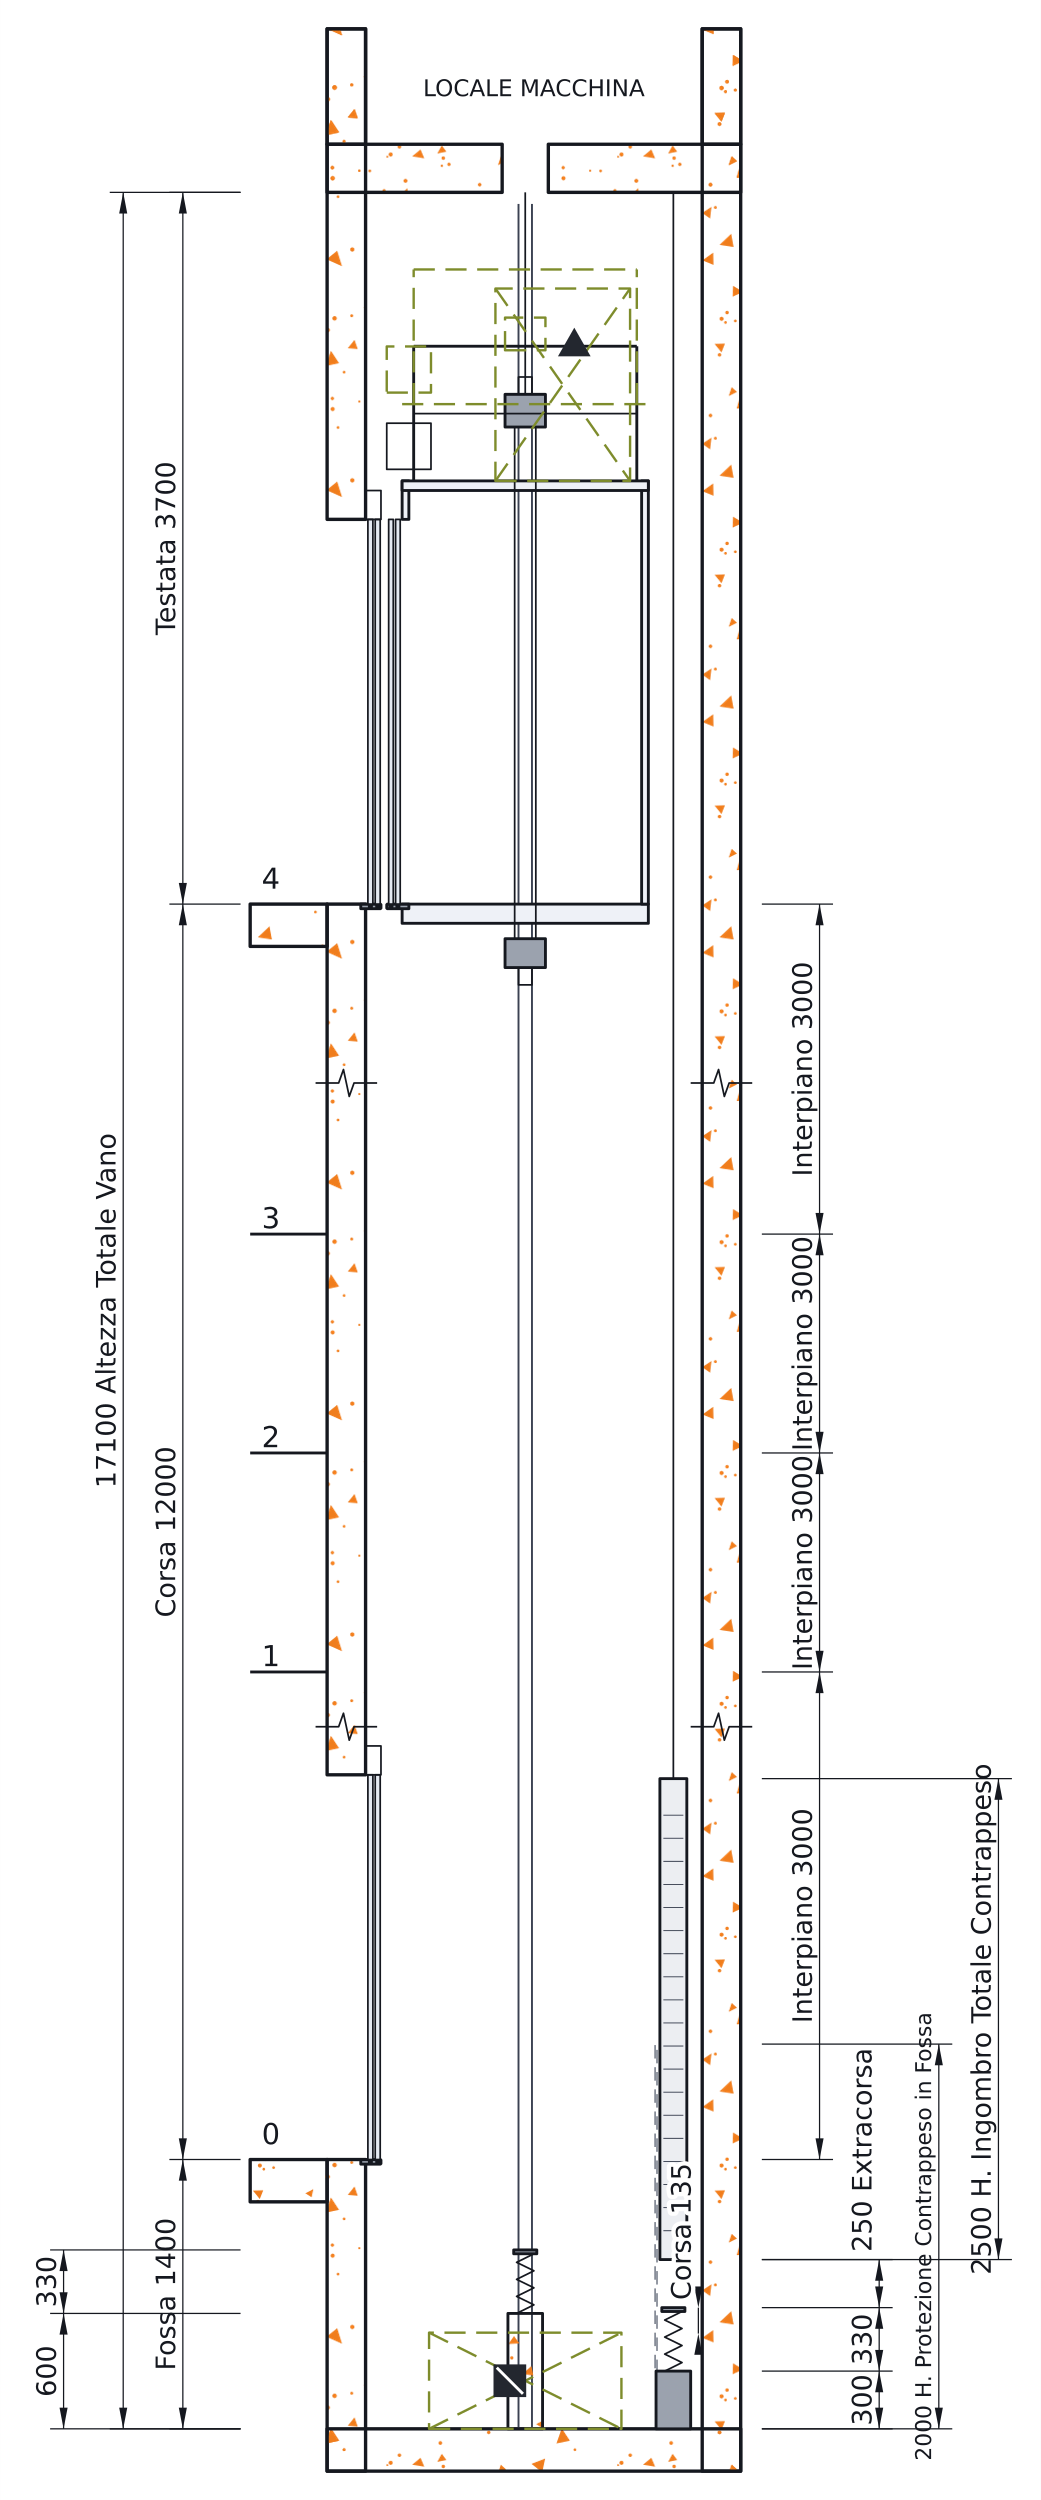
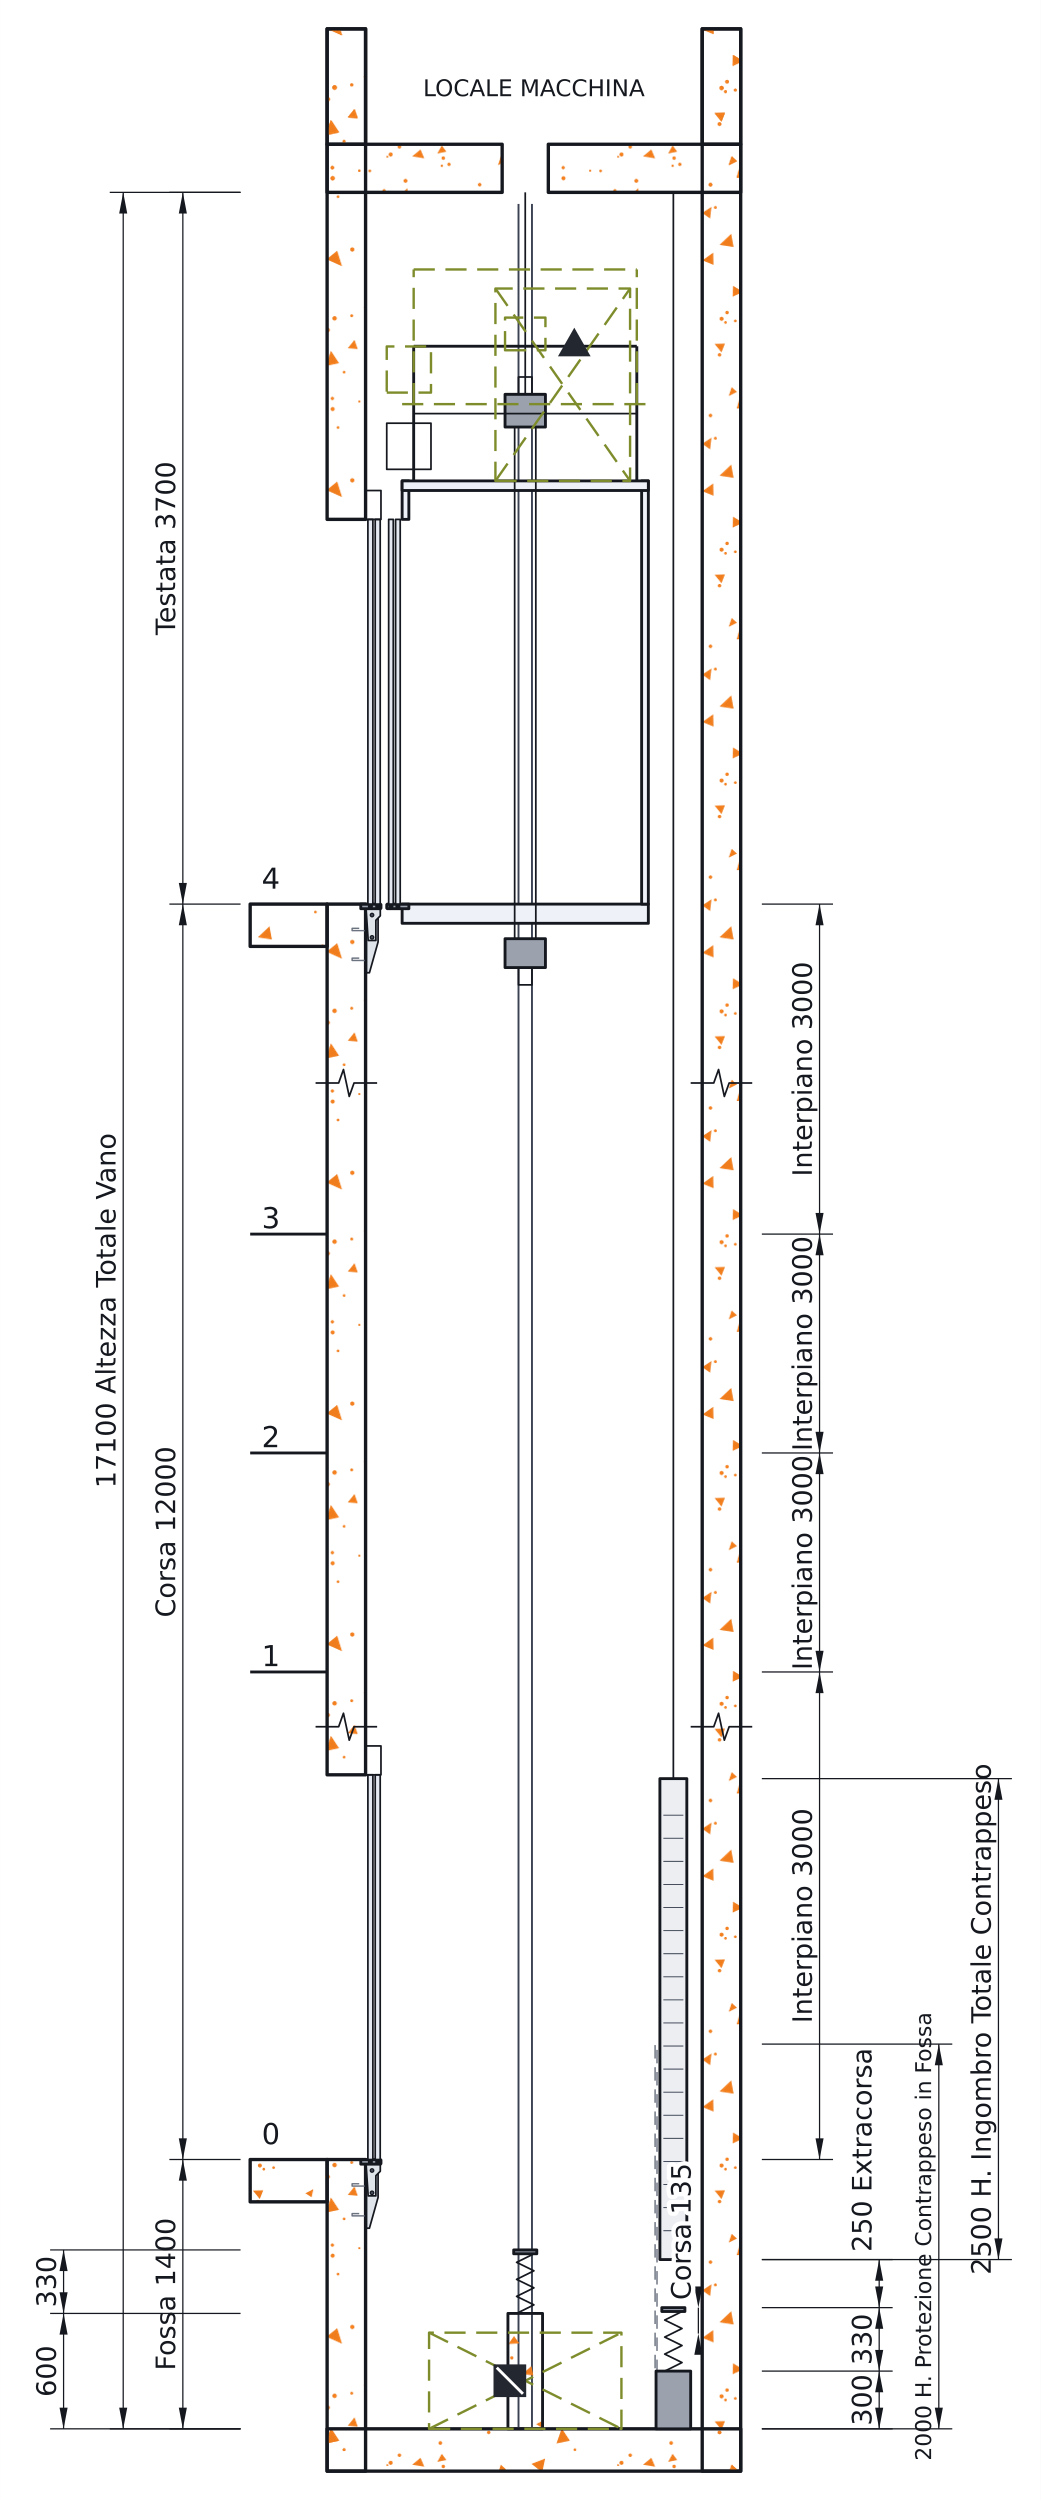
<svg xmlns="http://www.w3.org/2000/svg" width="433" height="1040" class="sheet-svg" viewBox="0 0 108.2 259.93" role="img" aria-label="Sezione A-A generata da LiftPilot" preserveAspectRatio="xMidYMid meet" data-cond="0.84">
  <defs>
    <pattern id="lp-section-concrete" patternUnits="userSpaceOnUse" width="24" height="24">
      <polygon points="18.85,16.26 20.1,16.46 19.71,15.54" fill="#ef7d1d" />
      <circle cx="1.86" cy="19.2" r="0.18" fill="#ef7d1d" />
      <circle cx="21.75" cy="8.23" r="0.19" fill="#ef7d1d" />
      <polygon points="4.06,16.26 3.76,17.17 4.61,16.75" fill="#ef7d1d" />
      <circle cx="11.14" cy="20.45" r="0.14" fill="#ef7d1d" />
      <circle cx="21.12" cy="21.3" r="0.18" fill="#ef7d1d" />
      <polygon points="7.25,16.17 8.37,17.06 8.67,15.62" fill="#ef7d1d" />
      <circle cx="14.14" cy="5.62" r="0.11" fill="#ef7d1d" />
      <circle cx="21.77" cy="14" r="0.19" fill="#ef7d1d" />
      <polygon points="11.24,13.76 10.4,12.48 9.85,14.05" fill="#ef7d1d" />
      <circle cx="14.01" cy="7.99" r="0.17" fill="#ef7d1d" />
      <circle cx="11.77" cy="14.7" r="0.14" fill="#ef7d1d" />
      <polygon points="16.73,11.47 15.71,10.15 15.07,11.47" fill="#ef7d1d" />
      <circle cx="21.93" cy="17.24" r="0.12" fill="#ef7d1d" />
      <circle cx="15.93" cy="19.82" r="0.16" fill="#ef7d1d" />
      <polygon points="2.29,11.76 3,12.64 3.36,11.73" fill="#ef7d1d" />
      <circle cx="18.54" cy="11.1" r="0.21" fill="#ef7d1d" />
      <circle cx="10.06" cy="10.32" r="0.23" fill="#ef7d1d" />
      <polygon points="8.39,12.45 8.57,11.61 7.74,12.04" fill="#ef7d1d" />
      <circle cx="3.58" cy="8.5" r="0.18" fill="#ef7d1d" />
      <circle cx="5.2" cy="5.15" r="0.17" fill="#ef7d1d" />
      <polygon points="19.07,22.08 18.26,21.59 18.3,22.28" fill="#ef7d1d" />
      <circle cx="22.67" cy="17.09" r="0.17" fill="#ef7d1d" />
      <circle cx="21.44" cy="21.66" r="0.17" fill="#ef7d1d" />
      <polygon points="1.02,3.07 2.17,3.54 2.14,2.27" fill="#ef7d1d" />
      <circle cx="6.69" cy="6.78" r="0.1" fill="#ef7d1d" />
      <circle cx="12.62" cy="1.94" r="0.22" fill="#ef7d1d" />
      <polygon points="16.86,11.6 17.89,11.91 17.7,10.87" fill="#ef7d1d" />
      <circle cx="10.55" cy="17.43" r="0.17" fill="#ef7d1d" />
      <circle cx="14.44" cy="17.77" r="0.14" fill="#ef7d1d" />
      <polygon points="21.54,0.75 21.33,2.35 22.59,1.93" fill="#ef7d1d" />
      <circle cx="2.37" cy="21.57" r="0.15" fill="#ef7d1d" />
      <circle cx="17.52" cy="15.27" r="0.18" fill="#ef7d1d" />
      <polygon points="4.01,0.31 2.8,1.46 4.26,1.68" fill="#ef7d1d" />
      <circle cx="22.08" cy="16.44" r="0.18" fill="#ef7d1d" />
      <circle cx="16.61" cy="16.06" r="0.21" fill="#ef7d1d" />
      <polygon points="17.86,6.31 17.48,7.28 18.39,7.1" fill="#ef7d1d" />
      <circle cx="10.58" cy="18.53" r="0.21" fill="#ef7d1d" />
      <circle cx="2.8" cy="12.9" r="0.18" fill="#ef7d1d" />
      <polygon points="4.21,5.72 4.16,6.85 5.24,6.35" fill="#ef7d1d" />
      <circle cx="12.56" cy="8.83" r="0.15" fill="#ef7d1d" />
      <circle cx="22.96" cy="5.43" r="0.24" fill="#ef7d1d" />
      <polygon points="14.68,4.68 15.86,5.58 16.12,3.78" fill="#ef7d1d" />
      <circle cx="8.79" cy="22.83" r="0.14" fill="#ef7d1d" />
      <circle cx="18.13" cy="9.8" r="0.18" fill="#ef7d1d" />
      <polygon points="5.99,3.65 5.43,2.89 4.85,3.71" fill="#ef7d1d" />
      <circle cx="14.37" cy="4.77" r="0.22" fill="#ef7d1d" />
      <circle cx="22.94" cy="8.42" r="0.23" fill="#ef7d1d" />
      <polygon points="7.44,6.99 7.24,6.01 6.31,6.82" fill="#ef7d1d" />
      <circle cx="22.55" cy="5.99" r="0.14" fill="#ef7d1d" />
      <circle cx="8.76" cy="17.52" r="0.15" fill="#ef7d1d" />
      <polygon points="4.84,17.56 4.59,18.48 5.64,18.33" fill="#ef7d1d" />
      <circle cx="3.42" cy="9.53" r="0.14" fill="#ef7d1d" />
      <circle cx="4.44" cy="9.37" r="0.14" fill="#ef7d1d" />
      <polygon points="15.66,1.4 16.37,2.2 16.64,1.35" fill="#ef7d1d" />
      <circle cx="16.26" cy="16.3" r="0.1" fill="#ef7d1d" />
      <circle cx="9.17" cy="3.23" r="0.13" fill="#ef7d1d" />
      <polygon points="18.33,19.56 17.17,20.84 18.56,21.16" fill="#ef7d1d" />
      <circle cx="6.38" cy="17.89" r="0.21" fill="#ef7d1d" />
      <circle cx="19.01" cy="5.49" r="0.22" fill="#ef7d1d" />
      <polygon points="12.15,12.21 13.18,12.29 12.85,11.34" fill="#ef7d1d" />
      <circle cx="14.9" cy="7.21" r="0.23" fill="#ef7d1d" />
      <circle cx="18.15" cy="18.8" r="0.2" fill="#ef7d1d" />
      <polygon points="1.96,21.51 1,22.14 1.82,22.72" fill="#ef7d1d" />
      <circle cx="3.01" cy="9.15" r="0.21" fill="#ef7d1d" />
      <circle cx="10.78" cy="9.1" r="0.23" fill="#ef7d1d" />
      <polygon points="21.46,15.96 22.4,15.77 21.92,15.13" fill="#ef7d1d" />
      <circle cx="13.35" cy="17.75" r="0.11" fill="#ef7d1d" />
      <circle cx="9.53" cy="2.38" r="0.16" fill="#ef7d1d" />
      <polygon points="9.94,2.96 11.55,3.68 11.05,2.07" fill="#ef7d1d" />
    </pattern>
  </defs>
  <rect x="0" y="0" width="108.2" height="259.93" fill="#ffffff" />
  <g stroke-linejoin="round">
    <polygon points="34,256.93 38,256.93 38,224.53 34,224.53" fill="url(#lp-section-concrete)" stroke="#15181f" stroke-width="0.35" />
    <polygon points="34,184.53 38,184.53 38,94 34,94" fill="url(#lp-section-concrete)" stroke="#15181f" stroke-width="0.35" />
    <polygon points="34,54 38,54 38,3 34,3" fill="url(#lp-section-concrete)" stroke="#15181f" stroke-width="0.35" />
    <polygon points="26,228.93 34,228.93 34,224.53 26,224.53" fill="url(#lp-section-concrete)" stroke="#15181f" stroke-width="0.35" />
+     <polygon points="36.6,230.39 38,230.39 38,230.15 36.6,230.15" fill="none" stroke="#6b7280" stroke-width="0.15" stroke-dasharray="1.4 0.9" />
+     <polygon points="36.6,227.29 38,227.29 38,227.05 36.6,227.05" fill="none" stroke="#6b7280" stroke-width="0.15" stroke-dasharray="1.4 0.9" />
+     <polygon points="38,231.67 38.1,231.67 38.1,225.27 38,225.27" fill="#dfe4ea" stroke="#15181f" stroke-width="0.18" />
+     <polygon points="38.1,231.67 38.4,231.67 39.3,228.47 39.3,225.27 38.1,225.27" fill="#dfe4ea" stroke="#15181f" stroke-width="0.18" />
+     <polygon points="38.07,225.11 39.53,225.11 39.53,225.01 38.07,225.01" fill="#dfe4ea" stroke="#15181f" stroke-width="0.18" />
+     <polygon points="38.07,225.01 39.53,225.01 39.53,225.75 39.07,226.21 39.07,228.31 38.27,228.31 38.07,225.25" fill="#dfe4ea" stroke="#15181f" stroke-width="0.18" />
+     <circle cx="38.67" cy="225.67" r="0.16" fill="#ffffff" stroke="#15181f" stroke-width="0.18" />
+     <circle cx="38.67" cy="225.67" r="0.08" fill="none" stroke="#3b4252" stroke-width="0.1" />
+     <circle cx="38.67" cy="227.99" r="0.16" fill="#ffffff" stroke="#15181f" stroke-width="0.18" />
+     <circle cx="38.67" cy="227.99" r="0.08" fill="none" stroke="#3b4252" stroke-width="0.1" />
    <polygon points="37.5,225.01 39.54,225.01 39.6,224.95 39.6,224.59 39.54,224.53 39.39,224.53 39.37,224.55 39.37,224.81 39.15,224.81 39.15,224.55 39.13,224.53 39.07,224.53 39.05,224.55 39.03,224.53 38.99,224.53 38.97,224.55 38.95,224.53 38.91,224.53 38.89,224.55 38.87,224.53 38.83,224.53 38.81,224.55 38.79,224.53 38.75,224.53 38.73,224.55 38.71,224.53 38.63,224.53 38.61,224.55 38.61,224.81 38.39,224.81 38.39,224.55 38.37,224.53 38.31,224.53 38.29,224.55 38.27,224.53 38.23,224.53 38.21,224.55 38.19,224.53 38.15,224.53 38.13,224.55 38.11,224.53 38.07,224.53 38.05,224.55 38.03,224.53 37.99,224.53 37.97,224.55 37.95,224.53 37.91,224.53 37.89,224.55 37.87,224.53 37.83,224.53 37.81,224.55 37.79,224.53 37.75,224.53 37.73,224.55 37.71,224.53 37.67,224.53 37.65,224.55 37.63,224.53 37.5,224.53" fill="#9ba2ae" stroke="#15181f" stroke-width="0.3" />
    <polygon points="39,224.53 39.52,224.53 39.52,184.53 39,184.53" fill="#e5eaf2" stroke="#15181f" stroke-width="0.18" />
    <polygon points="38.24,224.53 38.76,224.53 38.76,184.53 38.24,184.53" fill="#e5eaf2" stroke="#15181f" stroke-width="0.18" />
    <polygon points="38,184.53 39.6,184.53 39.6,181.53 38,181.53" fill="none" stroke="#15181f" stroke-width="0.18" />
    <line x1="26" y1="173.84" x2="34" y2="173.84" stroke="#15181f" stroke-width="0.3" />
    <line x1="26" y1="151.07" x2="34" y2="151.07" stroke="#15181f" stroke-width="0.3" />
    <line x1="26" y1="128.31" x2="34" y2="128.31" stroke="#15181f" stroke-width="0.3" />
    <polygon points="26,98.4 34,98.4 34,94 26,94" fill="url(#lp-section-concrete)" stroke="#15181f" stroke-width="0.35" />
+     <polygon points="36.6,99.86 38,99.86 38,99.62 36.6,99.62" fill="none" stroke="#6b7280" stroke-width="0.15" stroke-dasharray="1.4 0.9" />
+     <polygon points="36.6,96.76 38,96.76 38,96.52 36.6,96.52" fill="none" stroke="#6b7280" stroke-width="0.15" stroke-dasharray="1.4 0.9" />
+     <polygon points="38,101.14 38.1,101.14 38.1,94.74 38,94.74" fill="#dfe4ea" stroke="#15181f" stroke-width="0.18" />
+     <polygon points="38.1,101.14 38.4,101.14 39.3,97.94 39.3,94.74 38.1,94.74" fill="#dfe4ea" stroke="#15181f" stroke-width="0.18" />
+     <polygon points="38.07,94.58 39.53,94.58 39.53,94.48 38.07,94.48" fill="#dfe4ea" stroke="#15181f" stroke-width="0.18" />
+     <polygon points="38.07,94.48 39.53,94.48 39.53,95.22 39.07,95.68 39.07,97.78 38.27,97.78 38.07,94.72" fill="#dfe4ea" stroke="#15181f" stroke-width="0.18" />
+     <circle cx="38.67" cy="95.14" r="0.16" fill="#ffffff" stroke="#15181f" stroke-width="0.18" />
+     <circle cx="38.67" cy="95.14" r="0.08" fill="none" stroke="#3b4252" stroke-width="0.1" />
+     <circle cx="38.67" cy="97.46" r="0.16" fill="#ffffff" stroke="#15181f" stroke-width="0.18" />
+     <circle cx="38.67" cy="97.46" r="0.08" fill="none" stroke="#3b4252" stroke-width="0.1" />
    <polygon points="37.5,94.48 39.54,94.48 39.6,94.42 39.6,94.06 39.54,94 39.39,94 39.37,94.02 39.37,94.28 39.15,94.28 39.15,94.02 39.13,94 39.07,94 39.05,94.02 39.03,94 38.99,94 38.97,94.02 38.95,94 38.91,94 38.89,94.02 38.87,94 38.83,94 38.81,94.02 38.79,94 38.75,94 38.73,94.02 38.71,94 38.63,94 38.61,94.02 38.61,94.28 38.39,94.28 38.39,94.02 38.37,94 38.31,94 38.29,94.02 38.27,94 38.23,94 38.21,94.02 38.19,94 38.15,94 38.13,94.02 38.11,94 38.07,94 38.05,94.02 38.03,94 37.99,94 37.97,94.02 37.95,94 37.91,94 37.89,94.02 37.87,94 37.83,94 37.81,94.02 37.79,94 37.75,94 37.73,94.02 37.71,94 37.67,94 37.65,94.02 37.63,94 37.5,94" fill="#9ba2ae" stroke="#15181f" stroke-width="0.3" />
    <polygon points="39,94 39.52,94 39.52,54 39,54" fill="#e5eaf2" stroke="#15181f" stroke-width="0.18" />
    <polygon points="38.24,94 38.76,94 38.76,54 38.24,54" fill="#e5eaf2" stroke="#15181f" stroke-width="0.18" />
    <polygon points="38,54 39.6,54 39.6,51 38,51" fill="none" stroke="#15181f" stroke-width="0.18" />
    <polygon points="73,256.93 77,256.93 77,3 73,3" fill="url(#lp-section-concrete)" stroke="#15181f" stroke-width="0.35" />
    <polyline points="32.8,179.53 35.2,179.53 35.7,178.13 36.3,180.93 36.8,179.53 39.2,179.53" fill="none" stroke="#15181f" stroke-width="0.18" />
    <polyline points="71.8,179.53 74.2,179.53 74.7,178.13 75.3,180.93 75.8,179.53 78.2,179.53" fill="none" stroke="#15181f" stroke-width="0.18" />
    <polyline points="32.8,112.6 35.2,112.6 35.7,111.2 36.3,114 36.8,112.6 39.2,112.6" fill="none" stroke="#15181f" stroke-width="0.18" />
    <polyline points="71.8,112.6 74.2,112.6 74.7,111.2 75.3,114 75.8,112.6 78.2,112.6" fill="none" stroke="#15181f" stroke-width="0.18" />
    <polygon points="34,256.93 77,256.93 77,252.53 34,252.53" fill="url(#lp-section-concrete)" stroke="#15181f" stroke-width="0.35" />
    <polygon points="34,20 52.2,20 52.2,15 34,15" fill="url(#lp-section-concrete)" stroke="#15181f" stroke-width="0.35" />
    <polygon points="57,20 77,20 77,15 57,15" fill="url(#lp-section-concrete)" stroke="#15181f" stroke-width="0.35" />
    <polygon points="34,15 38,15 38,3 34,3" fill="url(#lp-section-concrete)" stroke="#15181f" stroke-width="0.35" />
    <polygon points="73,15 77,15 77,3 73,3" fill="url(#lp-section-concrete)" stroke="#15181f" stroke-width="0.35" />
    <line x1="53.9" y1="252.53" x2="53.9" y2="21.2" stroke="#3b4252" stroke-width="0.2" />
    <line x1="55.3" y1="252.53" x2="55.3" y2="21.2" stroke="#3b4252" stroke-width="0.2" />
    <polygon points="68.6,234.93 71.4,234.93 71.4,184.93 68.6,184.93" fill="#eceef2" stroke="#15181f" stroke-width="0.3" />
    <line x1="68.96" y1="231.93" x2="71.04" y2="231.93" stroke="#3b4252" stroke-width="0.1" />
    <line x1="68.96" y1="229.53" x2="71.04" y2="229.53" stroke="#3b4252" stroke-width="0.1" />
    <line x1="68.96" y1="227.13" x2="71.04" y2="227.13" stroke="#3b4252" stroke-width="0.1" />
    <line x1="68.96" y1="224.73" x2="71.04" y2="224.73" stroke="#3b4252" stroke-width="0.1" />
    <line x1="68.96" y1="222.33" x2="71.04" y2="222.33" stroke="#3b4252" stroke-width="0.1" />
    <line x1="68.96" y1="219.93" x2="71.04" y2="219.93" stroke="#3b4252" stroke-width="0.1" />
    <line x1="68.96" y1="217.53" x2="71.04" y2="217.53" stroke="#3b4252" stroke-width="0.1" />
    <line x1="68.96" y1="215.13" x2="71.04" y2="215.13" stroke="#3b4252" stroke-width="0.1" />
    <line x1="68.96" y1="212.73" x2="71.04" y2="212.73" stroke="#3b4252" stroke-width="0.1" />
    <line x1="68.96" y1="210.33" x2="71.04" y2="210.33" stroke="#3b4252" stroke-width="0.1" />
    <line x1="68.96" y1="207.93" x2="71.04" y2="207.93" stroke="#3b4252" stroke-width="0.1" />
    <line x1="68.96" y1="205.53" x2="71.04" y2="205.53" stroke="#3b4252" stroke-width="0.1" />
    <line x1="68.96" y1="203.13" x2="71.04" y2="203.13" stroke="#3b4252" stroke-width="0.1" />
    <line x1="68.96" y1="200.73" x2="71.04" y2="200.73" stroke="#3b4252" stroke-width="0.1" />
    <line x1="68.96" y1="198.33" x2="71.04" y2="198.33" stroke="#3b4252" stroke-width="0.1" />
    <line x1="68.96" y1="195.93" x2="71.04" y2="195.93" stroke="#3b4252" stroke-width="0.1" />
    <line x1="68.96" y1="193.53" x2="71.04" y2="193.53" stroke="#3b4252" stroke-width="0.1" />
    <line x1="68.96" y1="191.13" x2="71.04" y2="191.13" stroke="#3b4252" stroke-width="0.1" />
    <line x1="68.96" y1="188.73" x2="71.04" y2="188.73" stroke="#3b4252" stroke-width="0.1" />
    <line x1="70" y1="184.93" x2="70" y2="20" stroke="#15181f" stroke-width="0.18" />
    <polygon points="68.1,246.53 68.3,246.53 68.3,212.53 68.1,212.53" fill="none" stroke="#6b7280" stroke-width="0.15" stroke-dasharray="1.4 0.9" />
    <polygon points="52.8,252.53 56.4,252.53 56.4,240.53 52.8,240.53" fill="url(#lp-section-concrete)" stroke="#15181f" stroke-width="0.3" />
    <polyline points="53.7,240.53 55.5,239.64 53.7,238.76 55.5,237.87 53.7,236.99 55.5,236.1 53.7,235.22 55.5,234.33" fill="none" stroke="#15181f" stroke-width="0.18" />
    <polygon points="53.4,234.33 55.8,234.33 55.8,233.93 53.4,233.93" fill="#9ba2ae" stroke="#15181f" stroke-width="0.3" />
    <polygon points="68.2,252.53 71.8,252.53 71.8,246.53 68.2,246.53" fill="#9ba2ae" stroke="#15181f" stroke-width="0.3" />
    <polyline points="69.1,246.53 70.9,245.64 69.1,244.76 70.9,243.87 69.1,242.99 70.9,242.1 69.1,241.22 70.9,240.33" fill="none" stroke="#15181f" stroke-width="0.18" />
    <polygon points="68.8,240.33 71.2,240.33 71.2,239.93 68.8,239.93" fill="#9ba2ae" stroke="#15181f" stroke-width="0.3" />
    <polygon points="44.6,252.53 64.6,252.53 64.6,242.53 44.6,242.53" fill="none" stroke="#7e8c2c" stroke-width="0.25" stroke-dasharray="2.2 1.1" />
    <line x1="44.6" y1="252.53" x2="64.6" y2="242.53" stroke="#7e8c2c" stroke-width="0.25" stroke-dasharray="2.2 1.1" />
    <line x1="44.6" y1="242.53" x2="64.6" y2="252.53" stroke="#7e8c2c" stroke-width="0.25" stroke-dasharray="2.2 1.1" />
    <polygon points="41.8,96 67.4,96 67.4,94 41.8,94" fill="#eef1f7" stroke="#15181f" stroke-width="0.3" />
    <polygon points="41.8,54 42.5,54 42.5,50 41.8,50" fill="#eef1f7" stroke="#15181f" stroke-width="0.3" />
    <polygon points="42.5,94.48 40.26,94.48 40.2,94.42 40.2,94.06 40.26,94 40.34,94 40.36,94.02 40.38,94 40.42,94 40.44,94.02 40.46,94 40.51,94 40.53,94.02 40.53,94.28 40.75,94.28 40.75,94.02 40.77,94 40.83,94 40.85,94.02 40.87,94 40.91,94 40.93,94.02 40.95,94 40.99,94 41.01,94.02 41.03,94 41.07,94 41.09,94.02 41.11,94 41.23,94 41.25,94.02 41.25,94.28 41.47,94.28 41.47,94.02 41.49,94 41.55,94 41.57,94.02 41.59,94 41.63,94 41.65,94.02 41.67,94 41.71,94 41.73,94.02 41.75,94 41.79,94 41.81,94.02 41.83,94 41.87,94 41.89,94.02 41.91,94 41.95,94 41.97,94.02 41.99,94 42.03,94 42.05,94.02 42.07,94 42.11,94 42.13,94.02 42.15,94 42.19,94 42.21,94.02 42.23,94 42.27,94 42.29,94.02 42.31,94 42.35,94 42.37,94.02 42.39,94 42.5,94" fill="#9ba2ae" stroke="#15181f" stroke-width="0.3" />
    <polygon points="40.4,94 40.88,94 40.88,54 40.4,54" fill="#e5eaf2" stroke="#15181f" stroke-width="0.18" />
    <polygon points="41.12,94 41.6,94 41.6,54 41.12,54" fill="#e5eaf2" stroke="#15181f" stroke-width="0.18" />
    <polygon points="40.2,48.8 44.8,48.8 44.8,44 40.2,44" fill="none" stroke="#15181f" stroke-width="0.18" />
    <polygon points="66.7,94 67.4,94 67.4,50 66.7,50" fill="#eef1f7" stroke="#15181f" stroke-width="0.3" />
    <polygon points="41.8,51 67.4,51 67.4,50 41.8,50" fill="#eef1f7" stroke="#15181f" stroke-width="0.3" />
    <polygon points="53.5,100.6 55.7,100.6 55.7,41 53.5,41" fill="none" stroke="#15181f" stroke-width="0.18" />
    <polygon points="53.9,41 55.3,41 55.3,39.2 53.9,39.2" fill="none" stroke="#15181f" stroke-width="0.18" />
    <polygon points="53.9,102.4 55.3,102.4 55.3,100.6 53.9,100.6" fill="none" stroke="#15181f" stroke-width="0.18" />
    <polygon points="52.5,44.4 56.7,44.4 56.7,41 52.5,41" fill="#9ba2ae" stroke="#15181f" stroke-width="0.3" />
    <polygon points="52.5,100.6 56.7,100.6 56.7,97.6 52.5,97.6" fill="#9ba2ae" stroke="#15181f" stroke-width="0.3" />
    <line x1="54.6" y1="41" x2="54.6" y2="20" stroke="#15181f" stroke-width="0.18" />
    <line x1="43" y1="36" x2="66.2" y2="36" stroke="#15181f" stroke-width="0.3" />
    <line x1="43" y1="50" x2="43" y2="36" stroke="#15181f" stroke-width="0.3" />
    <line x1="66.2" y1="50" x2="66.2" y2="36" stroke="#15181f" stroke-width="0.3" />
    <line x1="43" y1="43" x2="66.2" y2="43" stroke="#15181f" stroke-width="0.18" />
    <polygon points="51.5,50 65.5,50 65.5,30 51.5,30" fill="none" stroke="#7e8c2c" stroke-width="0.25" stroke-dasharray="2.2 1.1" />
    <line x1="51.5" y1="50" x2="65.5" y2="30" stroke="#7e8c2c" stroke-width="0.25" stroke-dasharray="2.2 1.1" />
    <line x1="51.5" y1="30" x2="65.5" y2="50" stroke="#7e8c2c" stroke-width="0.25" stroke-dasharray="2.2 1.1" />
    <line x1="41.8" y1="42.02" x2="67.4" y2="42.02" stroke="#7e8c2c" stroke-width="0.25" stroke-dasharray="2.2 1.1" />
    <polygon points="40.2,40.82 44.8,40.82 44.8,36.02 40.2,36.02" fill="none" stroke="#7e8c2c" stroke-width="0.25" stroke-dasharray="2.2 1.1" />
    <polygon points="52.5,36.42 56.7,36.42 56.7,33.02 52.5,33.02" fill="none" stroke="#7e8c2c" stroke-width="0.25" stroke-dasharray="2.2 1.1" />
    <line x1="43" y1="28.02" x2="66.2" y2="28.02" stroke="#7e8c2c" stroke-width="0.25" stroke-dasharray="2.2 1.1" />
    <line x1="43" y1="42.02" x2="43" y2="28.02" stroke="#7e8c2c" stroke-width="0.25" stroke-dasharray="2.2 1.1" />
    <line x1="66.2" y1="42.02" x2="66.2" y2="28.02" stroke="#7e8c2c" stroke-width="0.25" stroke-dasharray="2.2 1.1" />
    <text x="27.2" y="222.93" font-size="3" font-family="'DejaVu Sans', Verdana, 'Segoe UI', Arial, sans-serif" font-weight="400" text-anchor="start" textLength="1.6" lengthAdjust="spacingAndGlyphs" fill="#15181f">0</text>
    <text x="27.2" y="173.23" font-size="3" font-family="'DejaVu Sans', Verdana, 'Segoe UI', Arial, sans-serif" font-weight="400" text-anchor="start" textLength="1.6" lengthAdjust="spacingAndGlyphs" fill="#15181f">1</text>
    <text x="27.2" y="150.47" font-size="3" font-family="'DejaVu Sans', Verdana, 'Segoe UI', Arial, sans-serif" font-weight="400" text-anchor="start" textLength="1.6" lengthAdjust="spacingAndGlyphs" fill="#15181f">2</text>
    <text x="27.2" y="127.7" font-size="3" font-family="'DejaVu Sans', Verdana, 'Segoe UI', Arial, sans-serif" font-weight="400" text-anchor="start" textLength="1.6" lengthAdjust="spacingAndGlyphs" fill="#15181f">3</text>
    <text x="27.2" y="92.4" font-size="3" font-family="'DejaVu Sans', Verdana, 'Segoe UI', Arial, sans-serif" font-weight="400" text-anchor="start" textLength="1.6" lengthAdjust="spacingAndGlyphs" fill="#15181f">4</text>
    <text x="55.5" y="10" font-size="2.4" font-family="'DejaVu Sans', Verdana, 'Segoe UI', Arial, sans-serif" font-weight="400" text-anchor="middle" textLength="19.46" lengthAdjust="spacingAndGlyphs" fill="#15181f">LOCALE MACCHINA</text>
    <polygon points="51.3,249.23 54.7,249.23 54.7,245.83 51.3,245.83" fill="#23272f" stroke="none" />
    <line x1="51.64" y1="246.17" x2="54.36" y2="248.89" stroke="#ffffff" stroke-width="0.3" />
    <polygon points="58,37.05 61.4,37.05 59.7,34.07" fill="#23272f" stroke="none" />
    <line x1="25" y1="252.53" x2="17.6" y2="252.53" stroke="#15181f" stroke-width="0.13" />
    <line x1="25" y1="224.53" x2="17.6" y2="224.53" stroke="#15181f" stroke-width="0.13" />
    <line x1="25" y1="94" x2="17.6" y2="94" stroke="#15181f" stroke-width="0.13" />
    <line x1="25" y1="20" x2="17.6" y2="20" stroke="#15181f" stroke-width="0.13" />
    <line x1="19" y1="252.53" x2="19" y2="20" stroke="#15181f" stroke-width="0.13" />
    <polygon points="19,252.53 19.42,250.33 18.58,250.33" fill="#15181f" stroke="none" />
    <polygon points="19,224.53 18.58,226.73 19.42,226.73" fill="#15181f" stroke="none" />
    <text x="18.2" y="238.53" font-size="2.8" font-family="'DejaVu Sans', Verdana, 'Segoe UI', Arial, sans-serif" font-weight="400" text-anchor="middle" textLength="13.42" lengthAdjust="spacingAndGlyphs" fill="#15181f" transform="rotate(-90 18.2 238.53)">Fossa 1400</text>
    <polygon points="19,224.53 19.42,222.33 18.58,222.33" fill="#15181f" stroke="none" />
    <polygon points="19,94 18.58,96.2 19.42,96.2" fill="#15181f" stroke="none" />
    <text x="18.2" y="159.27" font-size="2.8" font-family="'DejaVu Sans', Verdana, 'Segoe UI', Arial, sans-serif" font-weight="400" text-anchor="middle" textLength="14.94" lengthAdjust="spacingAndGlyphs" fill="#15181f" transform="rotate(-90 18.2 159.27)">Corsa 12000</text>
    <polygon points="19,94 19.42,91.8 18.58,91.8" fill="#15181f" stroke="none" />
    <polygon points="19,20 18.58,22.2 19.42,22.2" fill="#15181f" stroke="none" />
    <text x="18.2" y="57" font-size="2.8" font-family="'DejaVu Sans', Verdana, 'Segoe UI', Arial, sans-serif" font-weight="400" text-anchor="middle" textLength="15.57" lengthAdjust="spacingAndGlyphs" fill="#15181f" transform="rotate(-90 18.2 57)">Testata 3700</text>
    <line x1="25" y1="252.53" x2="11.4" y2="252.53" stroke="#15181f" stroke-width="0.13" />
    <line x1="25" y1="20" x2="11.4" y2="20" stroke="#15181f" stroke-width="0.13" />
    <line x1="12.8" y1="252.53" x2="12.8" y2="20" stroke="#15181f" stroke-width="0.13" />
    <polygon points="12.8,252.53 13.22,250.33 12.38,250.33" fill="#15181f" stroke="none" />
    <polygon points="12.8,20 12.38,22.2 13.22,22.2" fill="#15181f" stroke="none" />
    <text x="12" y="136.27" font-size="2.8" font-family="'DejaVu Sans', Verdana, 'Segoe UI', Arial, sans-serif" font-weight="400" text-anchor="middle" textLength="31.59" lengthAdjust="spacingAndGlyphs" fill="#15181f" transform="rotate(-90 12 136.27)">17100 Altezza Totale Vano</text>
    <line x1="79.2" y1="224.53" x2="86.6" y2="224.53" stroke="#15181f" stroke-width="0.13" />
    <line x1="79.2" y1="173.84" x2="86.6" y2="173.84" stroke="#15181f" stroke-width="0.13" />
    <line x1="79.2" y1="151.07" x2="86.6" y2="151.07" stroke="#15181f" stroke-width="0.13" />
    <line x1="79.2" y1="128.31" x2="86.6" y2="128.31" stroke="#15181f" stroke-width="0.13" />
    <line x1="79.2" y1="94" x2="86.6" y2="94" stroke="#15181f" stroke-width="0.13" />
    <line x1="85.2" y1="224.53" x2="85.2" y2="94" stroke="#15181f" stroke-width="0.13" />
    <polygon points="85.2,224.53 85.62,222.33 84.78,222.33" fill="#15181f" stroke="none" />
    <polygon points="85.2,173.84 84.78,176.04 85.62,176.04" fill="#15181f" stroke="none" />
    <text x="84.4" y="199.18" font-size="2.8" font-family="'DejaVu Sans', Verdana, 'Segoe UI', Arial, sans-serif" font-weight="400" text-anchor="middle" textLength="18.77" lengthAdjust="spacingAndGlyphs" fill="#15181f" transform="rotate(-90 84.4 199.18)">Interpiano 3000</text>
    <polygon points="85.2,173.84 85.62,171.64 84.78,171.64" fill="#15181f" stroke="none" />
    <polygon points="85.2,151.07 84.78,153.27 85.62,153.27" fill="#15181f" stroke="none" />
    <text x="84.4" y="162.46" font-size="2.8" font-family="'DejaVu Sans', Verdana, 'Segoe UI', Arial, sans-serif" font-weight="400" text-anchor="middle" textLength="18.77" lengthAdjust="spacingAndGlyphs" fill="#15181f" transform="rotate(-90 84.4 162.46)">Interpiano 3000</text>
    <polygon points="85.2,151.07 85.62,148.87 84.78,148.87" fill="#15181f" stroke="none" />
    <polygon points="85.2,128.31 84.78,130.51 85.62,130.51" fill="#15181f" stroke="none" />
    <text x="84.4" y="139.69" font-size="2.8" font-family="'DejaVu Sans', Verdana, 'Segoe UI', Arial, sans-serif" font-weight="400" text-anchor="middle" textLength="18.77" lengthAdjust="spacingAndGlyphs" fill="#15181f" transform="rotate(-90 84.4 139.69)">Interpiano 3000</text>
    <polygon points="85.2,128.31 85.62,126.11 84.78,126.11" fill="#15181f" stroke="none" />
    <polygon points="85.2,94 84.78,96.2 85.62,96.2" fill="#15181f" stroke="none" />
    <text x="84.4" y="111.15" font-size="2.8" font-family="'DejaVu Sans', Verdana, 'Segoe UI', Arial, sans-serif" font-weight="400" text-anchor="middle" textLength="18.77" lengthAdjust="spacingAndGlyphs" fill="#15181f" transform="rotate(-90 84.4 111.15)">Interpiano 3000</text>
    <line x1="25" y1="252.53" x2="5.2" y2="252.53" stroke="#15181f" stroke-width="0.13" />
    <line x1="25" y1="240.53" x2="5.2" y2="240.53" stroke="#15181f" stroke-width="0.13" />
    <line x1="25" y1="233.93" x2="5.2" y2="233.93" stroke="#15181f" stroke-width="0.13" />
    <line x1="6.6" y1="252.53" x2="6.6" y2="233.93" stroke="#15181f" stroke-width="0.13" />
    <polygon points="6.6,252.53 7.02,250.33 6.18,250.33" fill="#15181f" stroke="none" />
    <polygon points="6.6,240.53 6.18,242.73 7.02,242.73" fill="#15181f" stroke="none" />
    <text x="5.8" y="246.53" font-size="2.8" font-family="'DejaVu Sans', Verdana, 'Segoe UI', Arial, sans-serif" font-weight="400" text-anchor="middle" textLength="4.49" lengthAdjust="spacingAndGlyphs" fill="#15181f" transform="rotate(-90 5.8 246.53)">600</text>
    <polygon points="6.6,240.53 7.02,238.33 6.18,238.33" fill="#15181f" stroke="none" />
    <polygon points="6.6,233.93 6.18,236.13 7.02,236.13" fill="#15181f" stroke="none" />
    <text x="5.8" y="237.23" font-size="2.8" font-family="'DejaVu Sans', Verdana, 'Segoe UI', Arial, sans-serif" font-weight="400" text-anchor="middle" textLength="4.49" lengthAdjust="spacingAndGlyphs" fill="#15181f" transform="rotate(-90 5.8 237.23)">330</text>
    <line x1="79.2" y1="252.53" x2="92.8" y2="252.53" stroke="#15181f" stroke-width="0.13" />
    <line x1="79.2" y1="246.53" x2="92.8" y2="246.53" stroke="#15181f" stroke-width="0.13" />
    <line x1="79.2" y1="239.93" x2="92.8" y2="239.93" stroke="#15181f" stroke-width="0.13" />
    <line x1="79.2" y1="234.93" x2="92.8" y2="234.93" stroke="#15181f" stroke-width="0.13" />
    <line x1="91.4" y1="252.53" x2="91.4" y2="234.93" stroke="#15181f" stroke-width="0.13" />
    <polygon points="91.4,252.53 91.82,250.33 90.98,250.33" fill="#15181f" stroke="none" />
    <polygon points="91.4,246.53 90.98,248.73 91.82,248.73" fill="#15181f" stroke="none" />
    <text x="90.6" y="249.53" font-size="2.8" font-family="'DejaVu Sans', Verdana, 'Segoe UI', Arial, sans-serif" font-weight="400" text-anchor="middle" textLength="4.49" lengthAdjust="spacingAndGlyphs" fill="#15181f" transform="rotate(-90 90.6 249.53)">300</text>
    <polygon points="91.4,246.53 91.82,244.33 90.98,244.33" fill="#15181f" stroke="none" />
    <polygon points="91.4,239.93 90.98,242.13 91.82,242.13" fill="#15181f" stroke="none" />
    <text x="90.6" y="243.23" font-size="2.8" font-family="'DejaVu Sans', Verdana, 'Segoe UI', Arial, sans-serif" font-weight="400" text-anchor="middle" textLength="4.49" lengthAdjust="spacingAndGlyphs" fill="#15181f" transform="rotate(-90 90.6 243.23)">330</text>
    <polygon points="91.4,239.93 91.82,237.73 90.98,237.73" fill="#15181f" stroke="none" />
    <polygon points="91.4,234.93 90.98,237.13 91.82,237.13" fill="#15181f" stroke="none" />
    <text x="90.6" y="234.13" font-size="2.8" font-family="'DejaVu Sans', Verdana, 'Segoe UI', Arial, sans-serif" font-weight="400" text-anchor="start" textLength="17.81" lengthAdjust="spacingAndGlyphs" fill="#15181f" transform="rotate(-90 90.6 234.13)">250 Extracorsa</text>
    <line x1="79.2" y1="252.53" x2="99" y2="252.53" stroke="#15181f" stroke-width="0.13" />
    <line x1="79.2" y1="212.53" x2="99" y2="212.53" stroke="#15181f" stroke-width="0.13" />
    <line x1="97.6" y1="252.53" x2="97.6" y2="212.53" stroke="#15181f" stroke-width="0.13" />
    <polygon points="97.6,252.53 98.02,250.33 97.18,250.33" fill="#15181f" stroke="none" />
    <polygon points="97.6,212.53 97.18,214.73 98.02,214.73" fill="#15181f" stroke="none" />
    <text x="96.8" y="232.53" font-size="2.27" font-family="'DejaVu Sans', Verdana, 'Segoe UI', Arial, sans-serif" font-weight="400" text-anchor="middle" textLength="39.4" lengthAdjust="spacingAndGlyphs" fill="#15181f" transform="rotate(-90 96.8 232.53)">2000 H. Protezione Contrappeso in Fossa</text>
    <line x1="72.6" y1="242.63" x2="72.6" y2="239.93" stroke="#15181f" stroke-width="0.13" />
    <polygon points="72.6,242.63 72.18,244.83 73.02,244.83" fill="#15181f" stroke="none" />
    <polygon points="72.6,239.93 73.02,237.73 72.18,237.73" fill="#15181f" stroke="none" />
    <text x="71.8" y="239.13" font-size="2.8" font-family="'DejaVu Sans', Verdana, 'Segoe UI', Arial, sans-serif" font-weight="400" text-anchor="start" textLength="11.95" lengthAdjust="spacingAndGlyphs" fill="#15181f" transform="rotate(-90 71.8 239.13)" stroke="#ffffff" stroke-width="0.9" paint-order="stroke" stroke-linejoin="round">Corsa 135</text>
    <line x1="79.2" y1="234.93" x2="105.2" y2="234.93" stroke="#15181f" stroke-width="0.13" />
    <line x1="79.2" y1="184.93" x2="105.2" y2="184.93" stroke="#15181f" stroke-width="0.13" />
    <line x1="103.8" y1="234.93" x2="103.8" y2="184.93" stroke="#15181f" stroke-width="0.13" />
    <polygon points="103.8,234.93 104.22,232.73 103.38,232.73" fill="#15181f" stroke="none" />
    <polygon points="103.8,184.93 103.38,187.13 104.22,187.13" fill="#15181f" stroke="none" />
    <text x="103" y="209.93" font-size="2.8" font-family="'DejaVu Sans', Verdana, 'Segoe UI', Arial, sans-serif" font-weight="400" text-anchor="middle" textLength="45.14" lengthAdjust="spacingAndGlyphs" fill="#15181f" transform="rotate(-90 103 209.93)">2500 H. Ingombro Totale Contrappeso</text>
  </g>
</svg>
